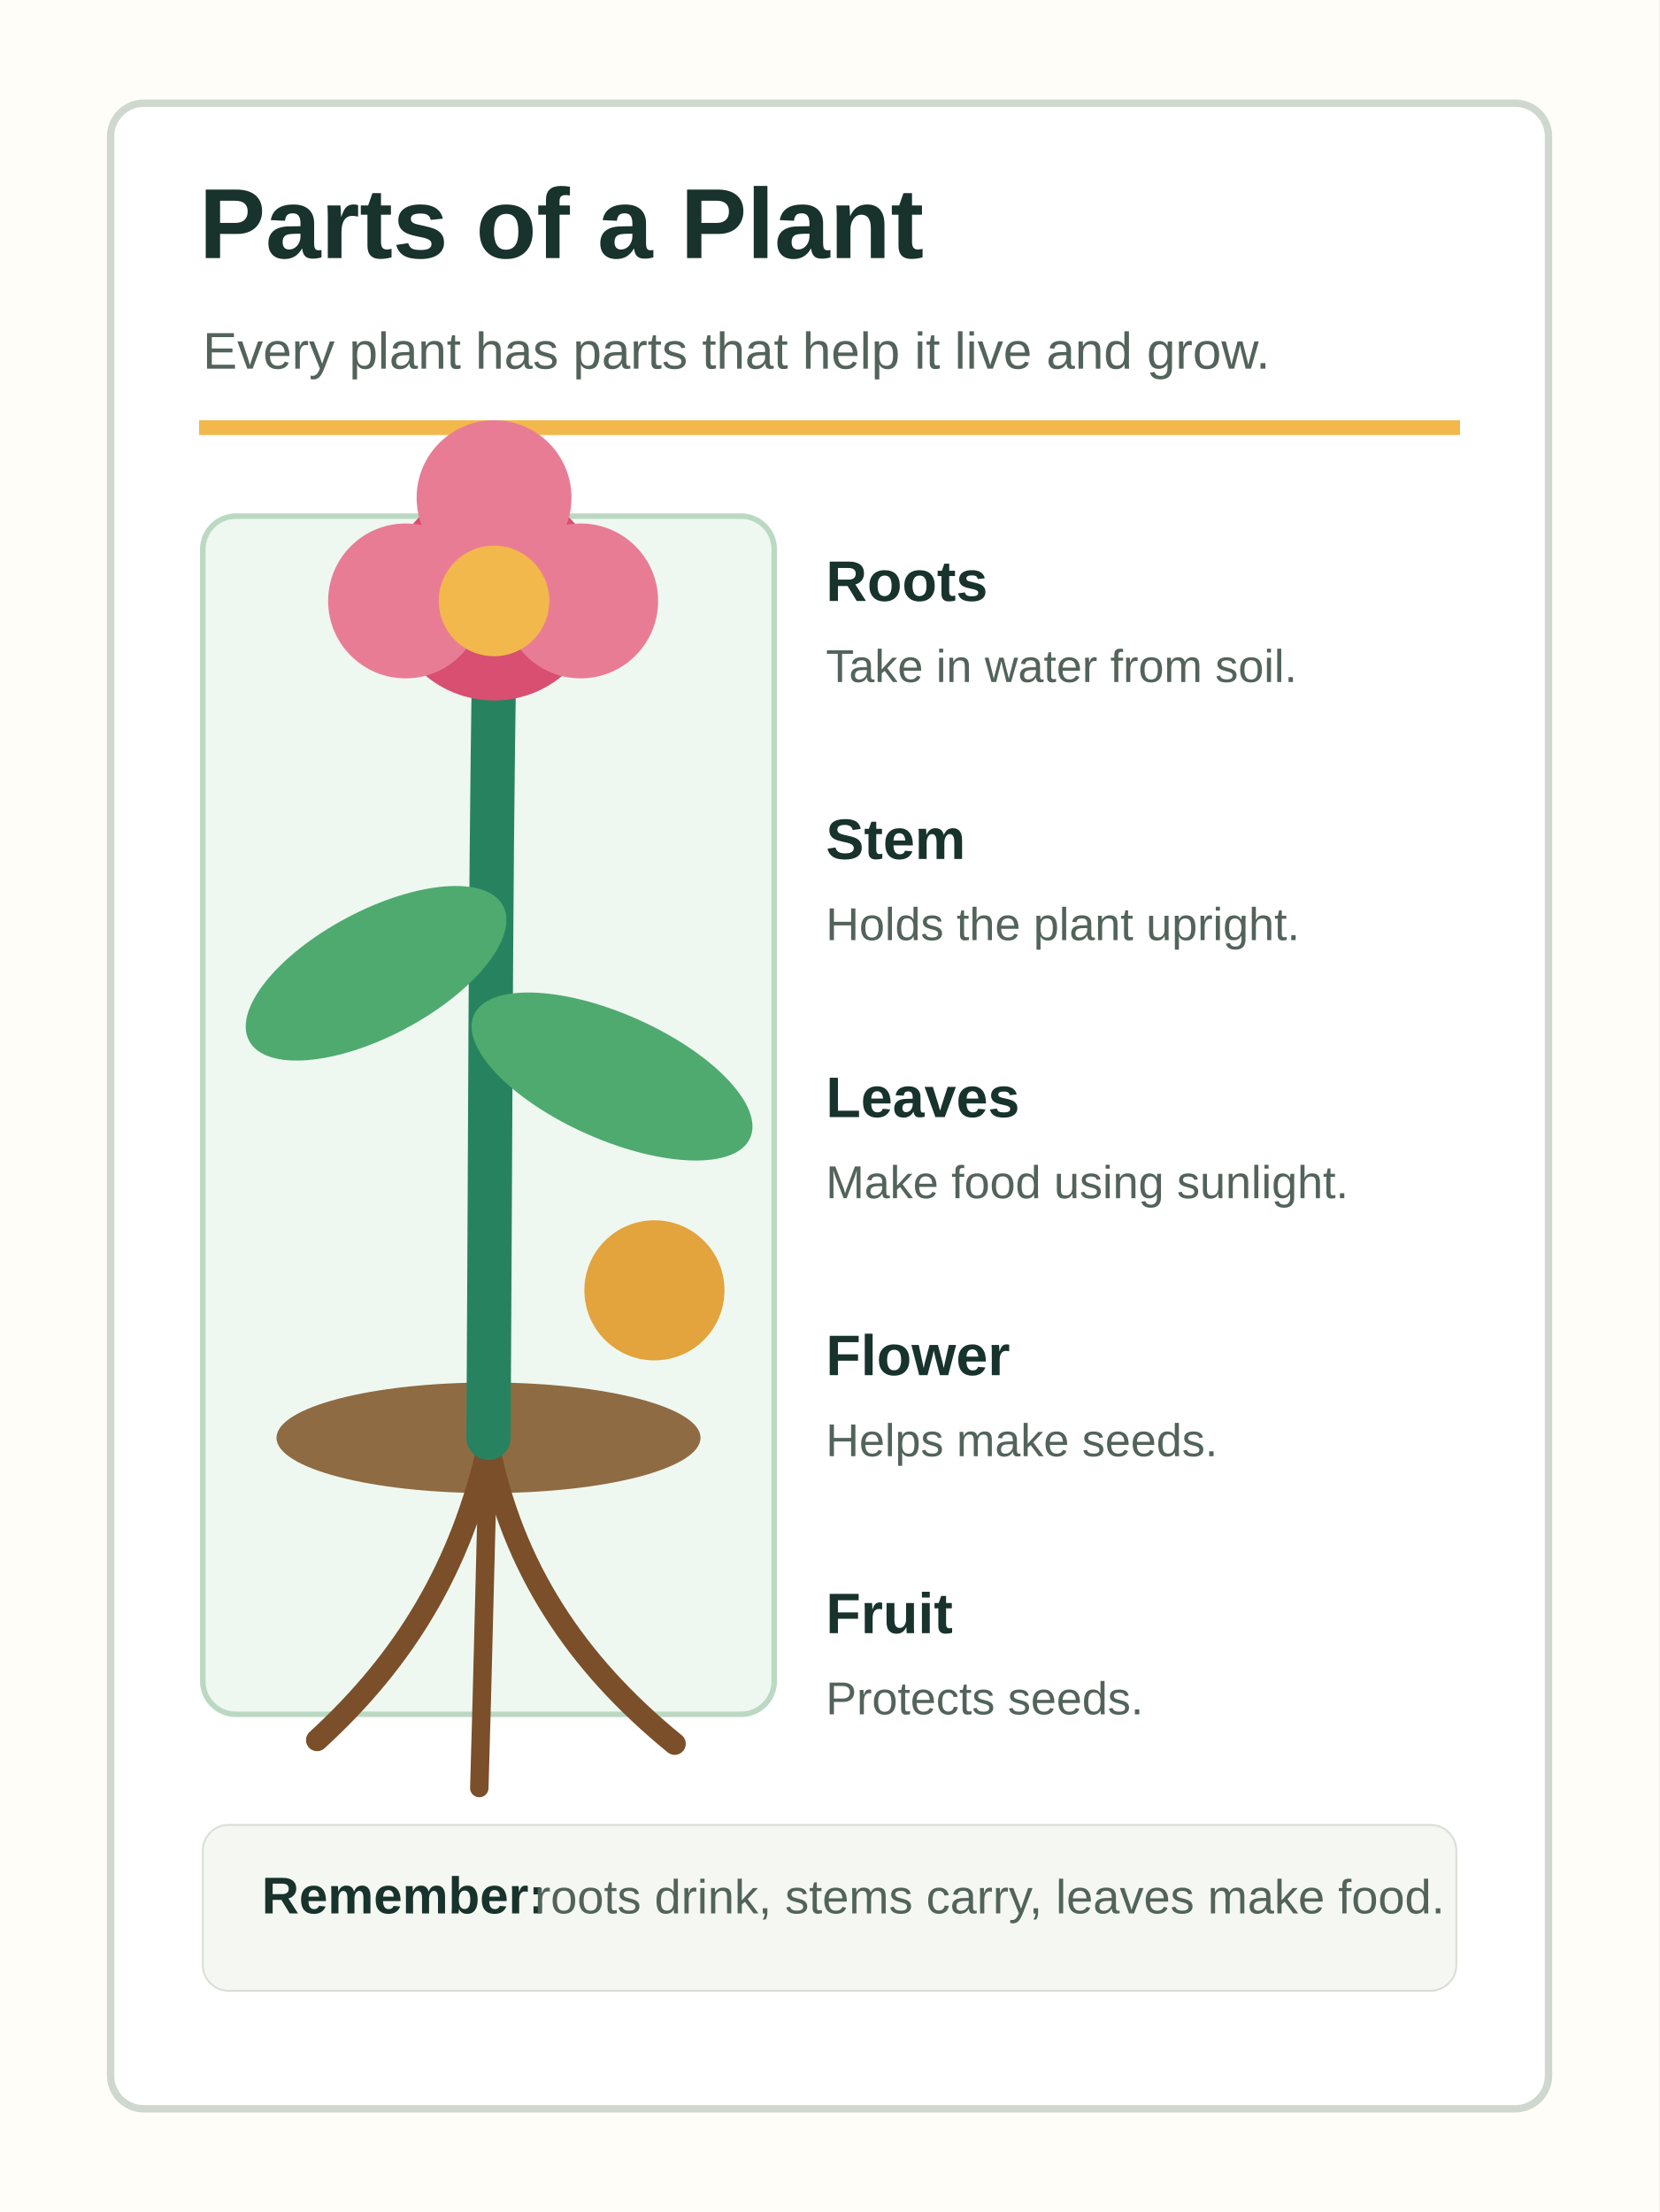
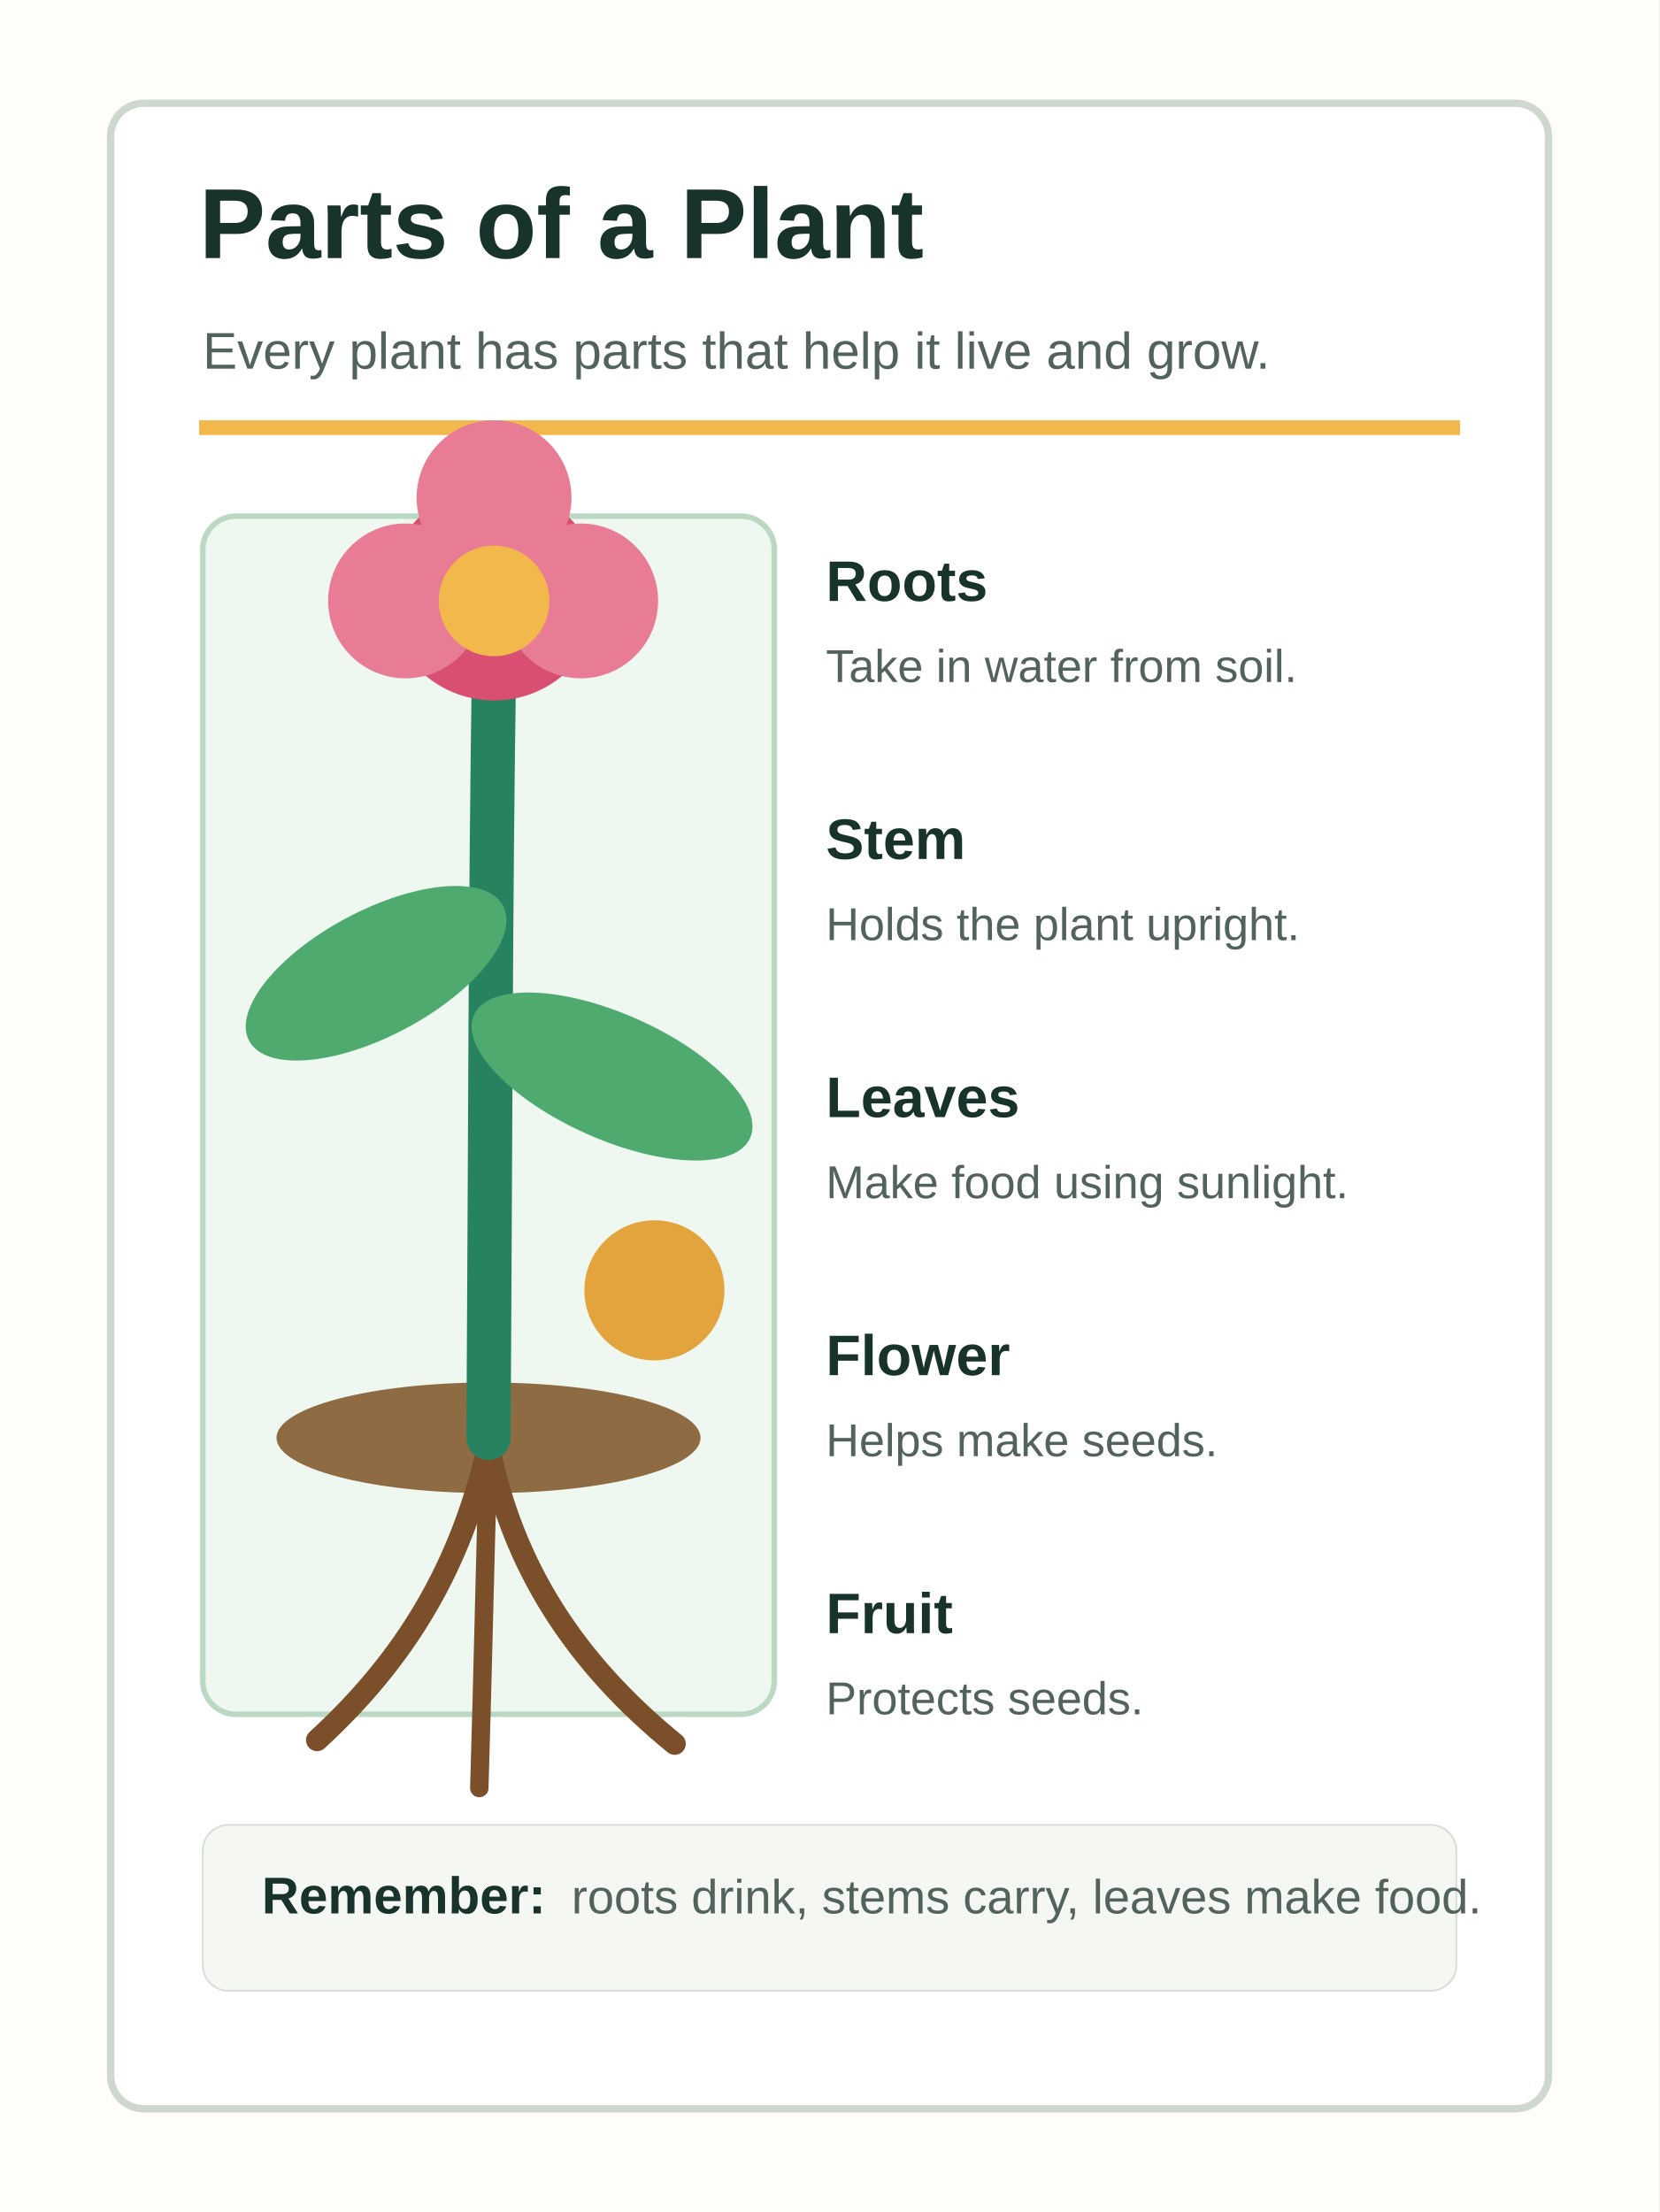
<svg xmlns="http://www.w3.org/2000/svg" width="900" height="1200" viewBox="0 0 900 1200" role="img" aria-labelledby="title desc">
  <rect width="900" height="1200" fill="#fffdf7" />
  <rect x="60" y="56" width="780" height="1088" rx="18" fill="#ffffff" stroke="#cfd8cf" stroke-width="4" />
  <text x="108" y="140" fill="#18322c" font-family="Arial, sans-serif" font-size="54" font-weight="700">Parts of a Plant</text>
  <text x="110" y="200" fill="#52635b" font-family="Arial, sans-serif" font-size="28">Every plant has parts that help it live and grow.</text>
  <line x1="108" y1="232" x2="792" y2="232" stroke="#f2b84b" stroke-width="8" />
  <rect x="110" y="280" width="310" height="650" rx="18" fill="#eef8f0" stroke="#bbd9c2" stroke-width="3" />
  <ellipse cx="265" cy="780" rx="115" ry="30" fill="#8f6b43" />
  <path d="M265 784 C250 850 220 900 172 944" fill="none" stroke="#7a4f2a" stroke-width="12" stroke-linecap="round" />
  <path d="M265 784 C278 850 312 902 366 946" fill="none" stroke="#7a4f2a" stroke-width="12" stroke-linecap="round" />
  <path d="M265 784 C263 850 262 904 260 970" fill="none" stroke="#7a4f2a" stroke-width="10" stroke-linecap="round" />
  <path d="M265 780 C266 620 266 490 268 360" fill="none" stroke="#27835f" stroke-width="24" stroke-linecap="round" />
  <ellipse cx="204" cy="528" rx="78" ry="34" fill="#4faa6f" transform="rotate(-28 204 528)" />
  <ellipse cx="332" cy="584" rx="82" ry="34" fill="#4faa6f" transform="rotate(24 332 584)" />
  <circle cx="268" cy="322" r="58" fill="#d84f72" />
  <circle cx="220" cy="326" r="42" fill="#e97c95" />
  <circle cx="315" cy="326" r="42" fill="#e97c95" />
  <circle cx="268" cy="270" r="42" fill="#e97c95" />
  <circle cx="268" cy="326" r="30" fill="#f2b84b" />
  <circle cx="355" cy="700" r="38" fill="#e3a33d" />
  <text x="448" y="326" fill="#18322c" font-family="Arial, sans-serif" font-size="31" font-weight="700">Roots</text>
  <text x="448" y="370" fill="#52635b" font-family="Arial, sans-serif" font-size="25">Take in water from soil.</text>
  <text x="448" y="466" fill="#18322c" font-family="Arial, sans-serif" font-size="31" font-weight="700">Stem</text>
  <text x="448" y="510" fill="#52635b" font-family="Arial, sans-serif" font-size="25">Holds the plant upright.</text>
  <text x="448" y="606" fill="#18322c" font-family="Arial, sans-serif" font-size="31" font-weight="700">Leaves</text>
  <text x="448" y="650" fill="#52635b" font-family="Arial, sans-serif" font-size="25">Make food using sunlight.</text>
  <text x="448" y="746" fill="#18322c" font-family="Arial, sans-serif" font-size="31" font-weight="700">Flower</text>
  <text x="448" y="790" fill="#52635b" font-family="Arial, sans-serif" font-size="25">Helps make seeds.</text>
  <text x="448" y="886" fill="#18322c" font-family="Arial, sans-serif" font-size="31" font-weight="700">Fruit</text>
  <text x="448" y="930" fill="#52635b" font-family="Arial, sans-serif" font-size="25">Protects seeds.</text>
  <rect x="110" y="990" width="680" height="90" rx="14" fill="#f5f7f2" stroke="#d9ded7" />
  <text x="142" y="1038" fill="#18322c" font-family="Arial, sans-serif" font-size="28" font-weight="700">Remember:</text>
-   <text x="290" y="1038" fill="#52635b" font-family="Arial, sans-serif" font-size="26">roots drink, stems carry, leaves make food.</text>
+   <text x="310" y="1038" fill="#52635b" font-family="Arial, sans-serif" font-size="26">roots drink, stems carry, leaves make food.</text>
</svg>
